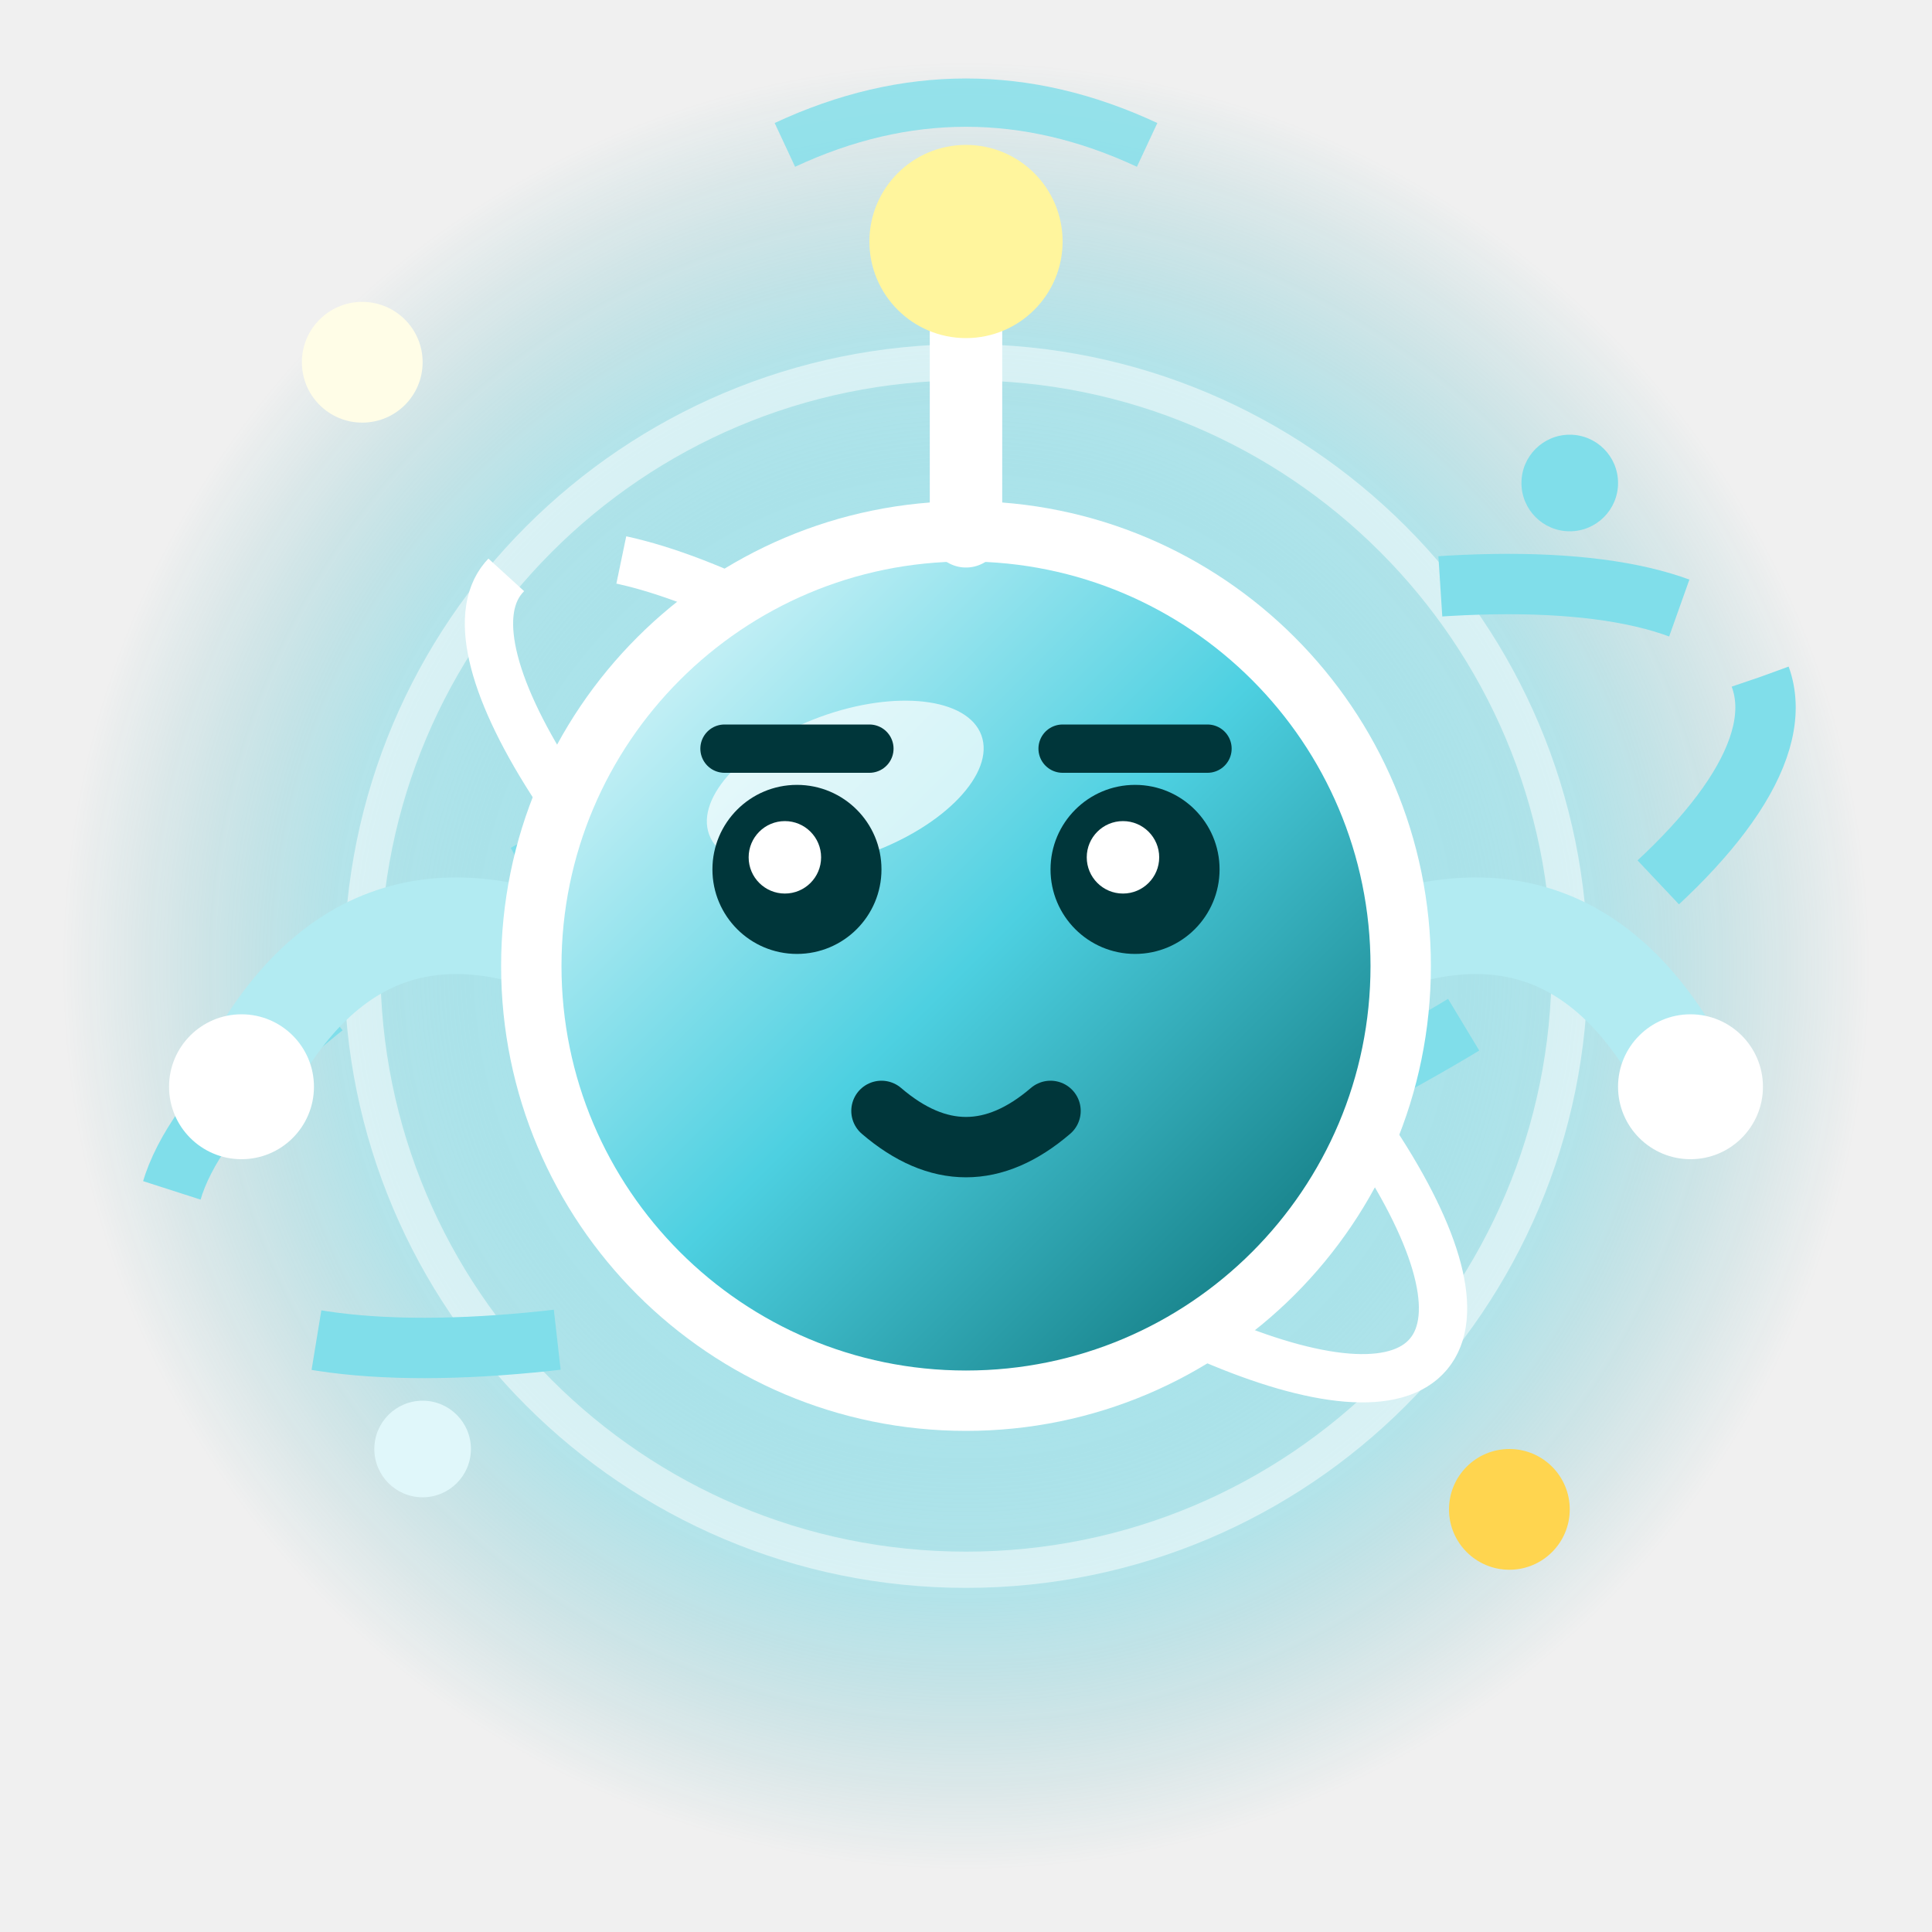
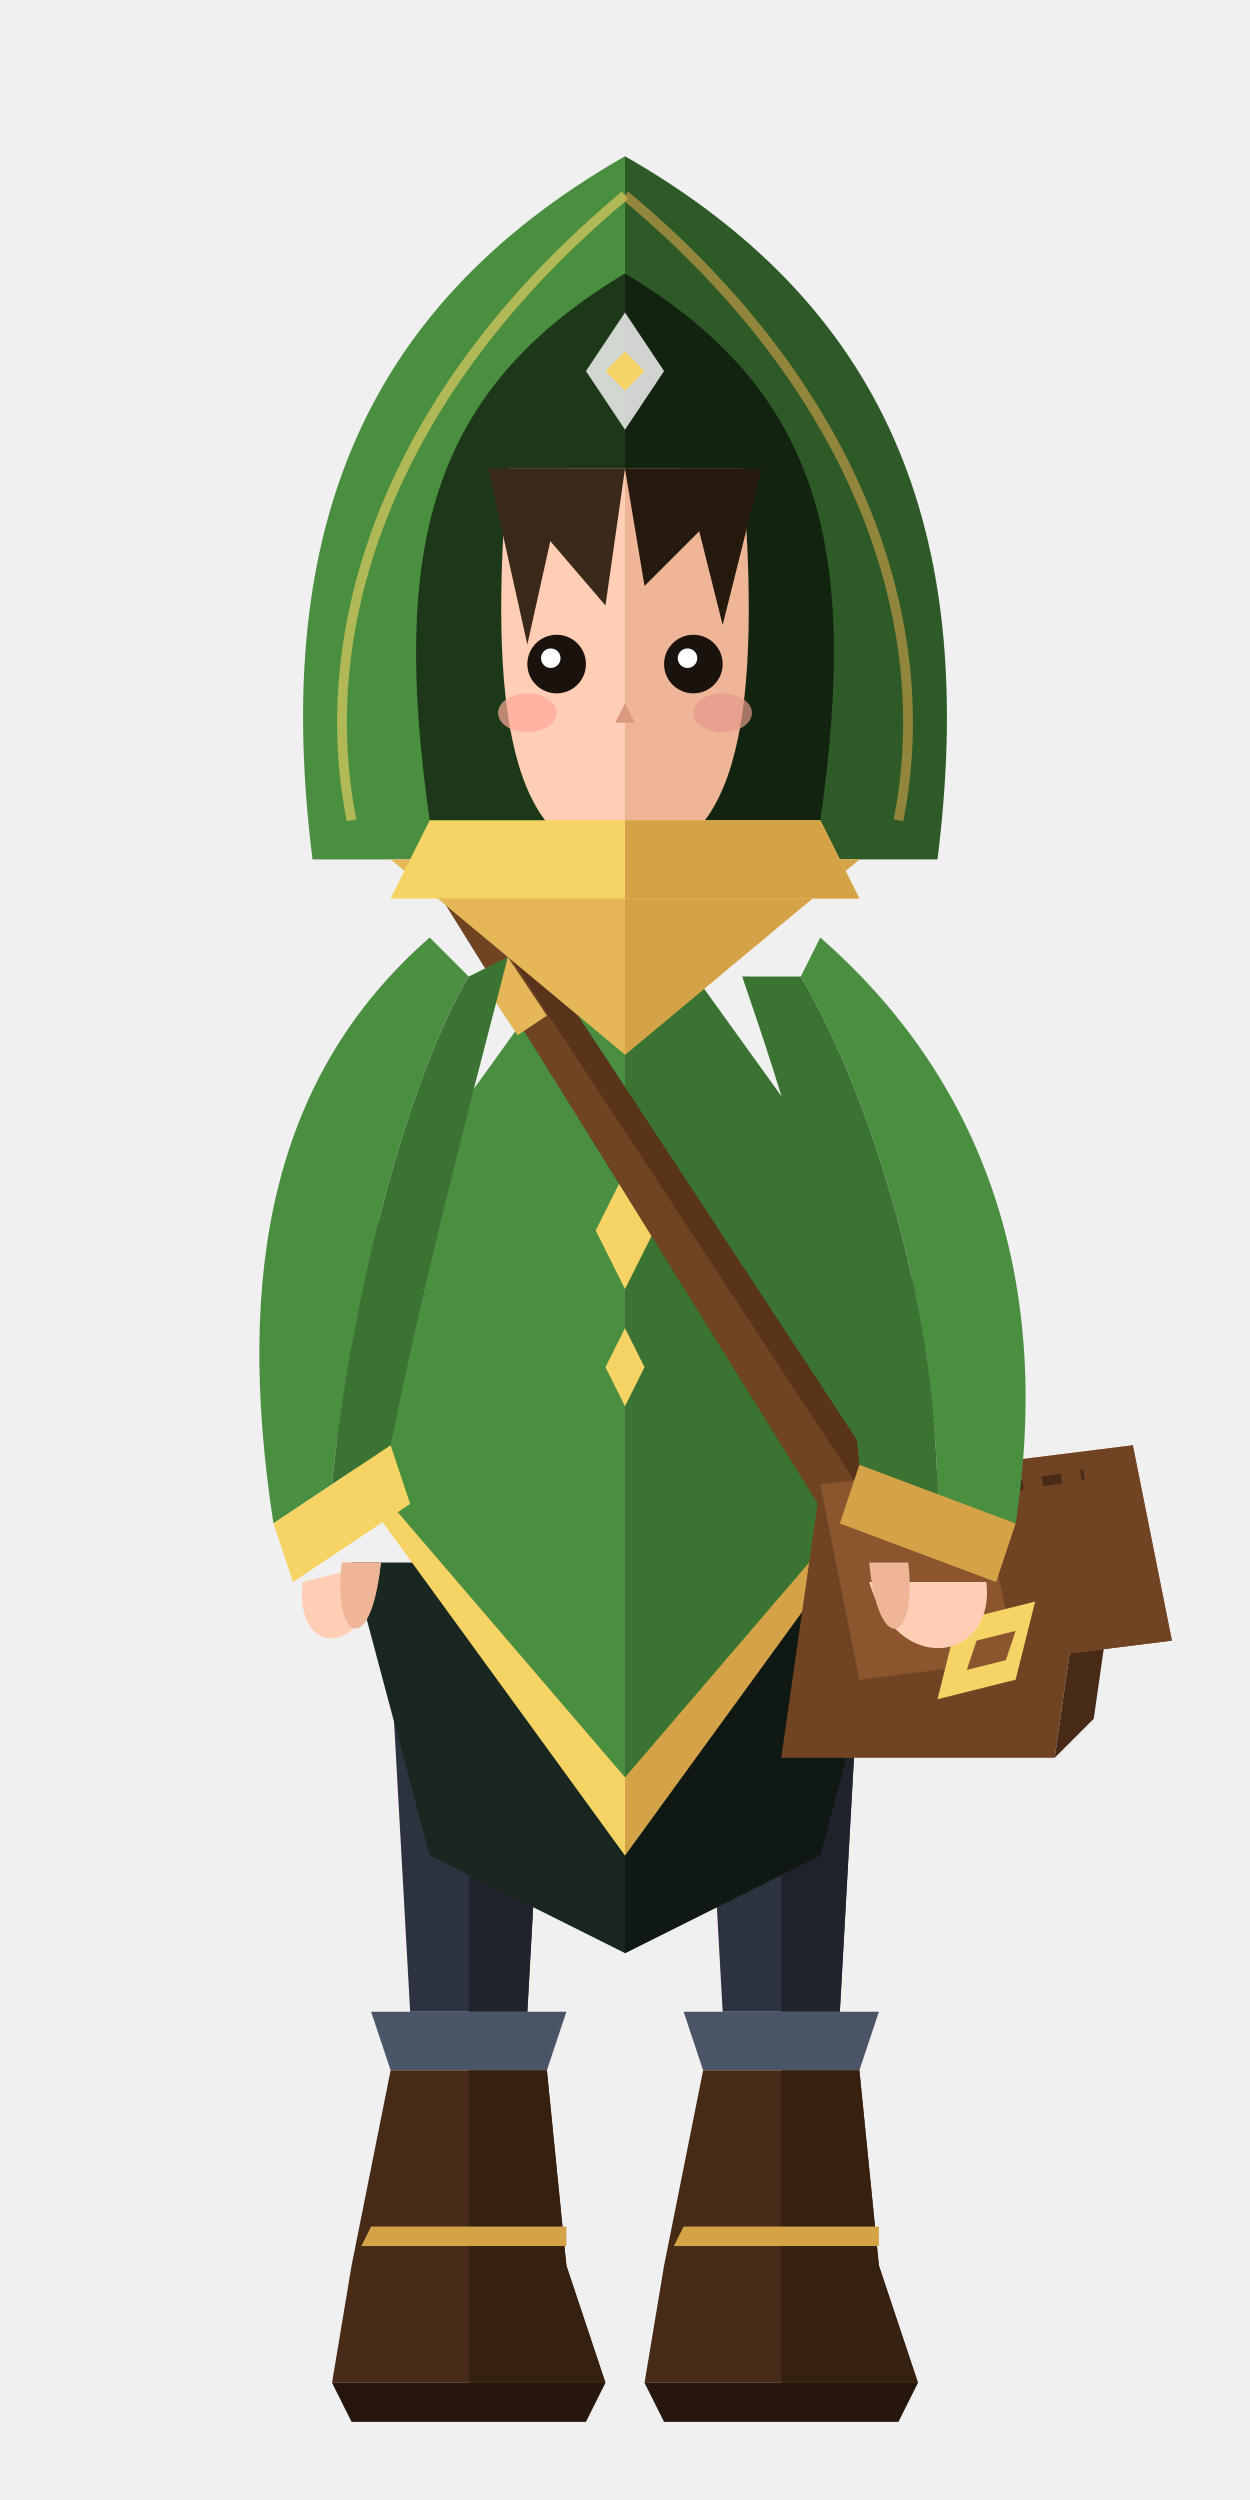
- <svg xmlns="http://www.w3.org/2000/svg" id="autonomous-agent" viewBox="0 0 16 16" width="16" height="16">
-   <defs>
-     <radialGradient id="grad-aura" cx="50%" cy="50%" r="50%">
-       <stop id="aura-stop-1" offset="0%" stop-color="#E0F7FA" stop-opacity="0.9" />
-       <stop id="aura-stop-2" offset="70%" stop-color="#26C6DA" stop-opacity="0.3" />
-       <stop id="aura-stop-3" offset="100%" stop-color="#00838F" stop-opacity="0" />
-     </radialGradient>
-     <linearGradient id="grad-core" x1="0%" y1="0%" x2="100%" y2="100%">
-       <stop id="core-stop-1" offset="0%" stop-color="#FFFFFF" />
-       <stop id="core-stop-2" offset="50%" stop-color="#4DD0E1" />
-       <stop id="core-stop-3" offset="100%" stop-color="#006064" />
-     </linearGradient>
-   </defs>
-   <g id="agent-root" transform="translate(0, 0) scale(1)">
-     <g id="layer-aura">
-       <circle id="agent-aura" cx="8" cy="8" r="7.5" fill="url(#grad-aura)" />
-       <circle id="aura-pulse" cx="8" cy="8" r="5" fill="none" stroke="#FFFFFF" stroke-width="0.3" opacity="0.5" />
-     </g>
-     <g id="layer-shields" transform-origin="8 8">
-       <ellipse id="shield-outer" cx="8" cy="8" rx="7" ry="2.2" fill="none" stroke="#80DEEA" stroke-width="0.5" stroke-dasharray="2 2" transform="rotate(-20 8 8)" />
-       <ellipse id="shield-inner" cx="8" cy="8" rx="5" ry="1.5" fill="none" stroke="#FFFFFF" stroke-width="0.4" stroke-dasharray="3 1" transform="rotate(40 8 8)" />
-     </g>
-     <g id="layer-arms">
-       <g id="arm-left-group" transform-origin="5 8">
-         <path id="arm-left" d="M 5 8 Q 3 7 2 9" fill="none" stroke="#B2EBF2" stroke-width="0.8" stroke-linecap="round" />
-         <circle id="hand-left" cx="2" cy="9" r="0.6" fill="#FFFFFF" />
-       </g>
-       <g id="arm-right-group" transform-origin="11 8">
-         <path id="arm-right" d="M 11 8 Q 13 7 14 9" fill="none" stroke="#B2EBF2" stroke-width="0.8" stroke-linecap="round" />
-         <circle id="hand-right" cx="14" cy="9" r="0.6" fill="#FFFFFF" />
-       </g>
-     </g>
-     <g id="layer-body">
-       <circle id="agent-core" cx="8" cy="8" r="3.6" fill="url(#grad-core)" stroke="#FFFFFF" stroke-width="0.5" />
-       <ellipse id="core-highlight" cx="7" cy="6.5" rx="1.2" ry="0.6" fill="#FFFFFF" opacity="0.7" transform="rotate(-20 7 6.5)" />
-     </g>
-     <g id="layer-antenna">
-       <path id="antenna-stem" d="M 8 4.4 L 8 2.5" stroke="#FFFFFF" stroke-width="0.6" stroke-linecap="round" />
-       <circle id="antenna-tip" cx="8" cy="2" r="0.8" fill="#FFF59D" />
-       <path id="antenna-wave" d="M 6.5 1.2 Q 8 0.5 9.5 1.2" fill="none" stroke="#80DEEA" stroke-width="0.4" opacity="0.8" />
-     </g>
-     <g id="layer-face">
-       <line id="brow-left" x1="6" y1="6.2" x2="7.2" y2="6.2" stroke="#00363A" stroke-width="0.4" stroke-linecap="round" />
-       <line id="brow-right" x1="8.8" y1="6.2" x2="10" y2="6.2" stroke="#00363A" stroke-width="0.4" stroke-linecap="round" />
-       <g id="eyes-group">
-         <circle id="eye-left" cx="6.6" cy="7.2" r="0.7" fill="#00363A" />
-         <circle id="pupil-left" cx="6.5" cy="7.1" r="0.3" fill="#FFFFFF" />
-         <circle id="eye-right" cx="9.4" cy="7.2" r="0.7" fill="#00363A" />
-         <circle id="pupil-right" cx="9.3" cy="7.1" r="0.3" fill="#FFFFFF" />
-       </g>
-       <path id="agent-mouth" d="M 7.3 9.2 Q 8 9.8 8.7 9.2" fill="none" stroke="#00363A" stroke-width="0.5" stroke-linecap="round" />
-     </g>
-     <g id="layer-particles">
-       <circle id="particle-1" cx="3" cy="3" r="0.5" fill="#FFFDE7" />
-       <circle id="particle-2" cx="13" cy="4" r="0.4" fill="#80DEEA" />
-       <circle id="particle-3" cx="12.5" cy="12.5" r="0.5" fill="#FFD54F" />
-       <circle id="particle-4" cx="3.5" cy="12" r="0.4" fill="#E0F7FA" />
-     </g>
+ <svg xmlns="http://www.w3.org/2000/svg" viewBox="0 0 64 128" width="100%" height="100%">
+   <g id="left-leg" transform="rotate(0, 24, 85)">
+     <path d="M 20 85 L 28 85 L 27 103 L 21 103 Z" fill="#2c323f" />
+     <path d="M 24 85 L 28 85 L 27 103 L 24 103 Z" fill="#1f232c" />
+     <path d="M 19 103 L 29 103 L 28 106 L 20 106 Z" fill="#4a5568" />
+     <path d="M 20 106 L 28 106 L 29 116 L 31 122 L 17 122 L 18 116 Z" fill="#472b17" />
+     <path d="M 24 106 L 28 106 L 29 116 L 31 122 L 24 122 Z" fill="#362010" />
+     <path d="M 19 114 L 29 114 L 29 115 L 18.5 115 Z" fill="#d4a347" />
+     <path d="M 17 122 L 31 122 L 30 124 L 18 124 Z" fill="#26160b" />
+   </g>
+   <g id="right-leg" transform="rotate(0, 40, 85)">
+     <path d="M 36 85 L 44 85 L 43 103 L 37 103 Z" fill="#2c323f" />
+     <path d="M 40 85 L 44 85 L 43 103 L 40 103 Z" fill="#1f232c" />
+     <path d="M 35 103 L 45 103 L 44 106 L 36 106 Z" fill="#4a5568" />
+     <path d="M 36 106 L 44 106 L 45 116 L 47 122 L 33 122 L 34 116 Z" fill="#472b17" />
+     <path d="M 40 106 L 44 106 L 45 116 L 47 122 L 40 122 Z" fill="#362010" />
+     <path d="M 35 114 L 45 114 L 45 115 L 34.5 115 Z" fill="#d4a347" />
+     <path d="M 33 122 L 47 122 L 46 124 L 34 124 Z" fill="#26160b" />
+   </g>
+   <g id="torso">
+     <path d="M 18 80 L 46 80 L 42 95 L 32 100 L 22 95 Z" fill="#1a2620" />
+     <path d="M 32 80 L 46 80 L 42 95 L 32 100 Z" fill="#101814" />
+     <path d="M 32 45 L 14 70 L 32 95 Z" fill="#498f3f" />
+     <path d="M 32 45 L 50 70 L 32 95 Z" fill="#3a7332" />
+     <path d="M 14 70 L 16 73 L 32 95 L 32 91 Z" fill="#f6d365" />
+     <path d="M 50 70 L 48 73 L 32 95 L 32 91 Z" fill="#d4a347" />
+     <polygon points="32,60 33.5,63 32,66 30.5,63" fill="#f6d365" />
+     <polygon points="32,68 33,70 32,72 31,70" fill="#f6d365" />
+     <path d="M 22 45 L 25 45 L 48 80 L 45 82 Z" fill="#59341b" />
+     <path d="M 22 45 L 23.5 45 L 46.5 80 L 45 82 Z" fill="#704323" />
+     <polygon points="26,49 28,52 26.5,53 24.5,50" fill="#e5b758" />
+     <path d="M 42 76 L 56 76 L 54 90 L 40 90 Z" fill="#704323" />
+     <path d="M 56 76 L 58 74 L 56 88 L 54 90 Z" fill="#472b17" />
+     <path d="M 42 76 L 58 74 L 60 84 L 44 86 Z" fill="#8b562d" />
+     <path d="M 50 75 L 58 74 L 60 84 L 52 85 Z" fill="#704323" />
+     <path d="M 49 83 L 53 82 L 52 86 L 48 87 Z" fill="#f6d365" />
+     <path d="M 50 84 L 52 83.5 L 51.5 85 L 49.5 85.5 Z" fill="#8b562d" />
+     <line x1="43.5" y1="77.5" x2="55.5" y2="75.5" stroke="#472b17" stroke-width="0.5" stroke-dasharray="1 1" />
+   </g>
+   <g id="left-arm" transform="rotate(0, 22, 48)">
+     <path d="M 22 48 C 14 55, 12 65, 14 78 L 17 76 C 18 66, 21 55, 24 50 Z" fill="#498f3f" />
+     <path d="M 24 50 C 21 55, 18 66, 17 76 L 20 74 C 22 64, 25 53, 26 49 Z" fill="#3a7332" />
+     <path d="M 14 78 L 20 74 L 21 77 L 15 81 Z" fill="#f6d365" />
+     <path d="M 15.5 81 C 15 85, 19 85, 19.5 80 Z" fill="#ffceb4" />
+     <path d="M 17.5 80 C 17 84, 19 85, 19.5 80 Z" fill="#eeb596" />
+   </g>
+   <g id="right-arm" transform="rotate(0, 42, 48)">
+     <path d="M 42 48 C 50 55, 54 65, 52 78 L 48 77 C 48 66, 44 55, 41 50 Z" fill="#498f3f" />
+     <path d="M 41 50 C 44 55, 48 66, 48 77 L 44 75 C 43 64, 39 53, 38 50 Z" fill="#3a7332" />
+     <path d="M 52 78 L 44 75 L 43 78 L 51 81 Z" fill="#d4a347" />
+     <path d="M 50.5 81 C 51 85, 46 86, 44.5 81 Z" fill="#ffceb4" />
+     <path d="M 46.5 80 C 47 84, 45 85, 44.5 80 Z" fill="#eeb596" />
+   </g>
+   <g id="head" transform="rotate(0, 32, 42)">
+     <path d="M 32 8 C 18 16, 14 28, 16 44 L 32 44 Z" fill="#498f3f" />
+     <path d="M 32 8 C 46 16, 50 28, 48 44 L 32 44 Z" fill="#2d5a27" />
+     <path d="M 18 42 C 16 32, 20 20, 32 10" fill="none" stroke="#f6d365" stroke-width="0.5" opacity="0.6" />
+     <path d="M 46 42 C 48 32, 44 20, 32 10" fill="none" stroke="#d4a347" stroke-width="0.5" opacity="0.6" />
+     <path d="M 32 14 C 22 20, 20 28, 22 42 L 32 42 Z" fill="#1c3818" />
+     <path d="M 32 14 C 42 20, 44 28, 42 42 L 32 42 Z" fill="#12240f" />
+     <polygon points="32,16 34,19 32,22 30,19" fill="#ffffff" opacity="0.8" />
+     <polygon points="32,18 33,19 32,20 31,19" fill="#f6d365" />
+     <path d="M 26 24 L 32 24 L 32 44 C 26 44, 25 36, 26 24 Z" fill="#ffceb4" />
+     <path d="M 38 24 L 32 24 L 32 44 C 38 44, 39 36, 38 24 Z" fill="#eeb596" />
+     <path d="M 25 24 L 31 31 L 32 24 Z" fill="#3a2818" />
+     <path d="M 25 24 L 27 33 L 29 24 Z" fill="#3a2818" />
+     <path d="M 39 24 L 33 30 L 32 24 Z" fill="#261a0f" />
+     <path d="M 39 24 L 37 32 L 35 24 Z" fill="#261a0f" />
+     <circle cx="28.5" cy="34" r="1.5" fill="#1a120c" />
+     <circle cx="28.2" cy="33.7" r="0.5" fill="#ffffff" />
+     <circle cx="35.5" cy="34" r="1.5" fill="#1a120c" />
+     <circle cx="35.2" cy="33.7" r="0.5" fill="#ffffff" />
+     <ellipse cx="27" cy="36.5" rx="1.5" ry="1" fill="#ffaa99" opacity="0.7" />
+     <ellipse cx="37" cy="36.5" rx="1.5" ry="1" fill="#e5998a" opacity="0.7" />
+     <polygon points="32,36 32.5,37 31.5,37" fill="#d99980" />
+     <path d="M 20 44 L 44 44 L 32 54 Z" fill="#e5b758" />
+     <path d="M 32 44 L 44 44 L 32 54 Z" fill="#d4a347" />
+     <path d="M 22 42 L 42 42 L 44 46 L 20 46 Z" fill="#f6d365" />
+     <path d="M 32 42 L 42 42 L 44 46 L 32 46 Z" fill="#d4a347" />
  </g>
</svg>
